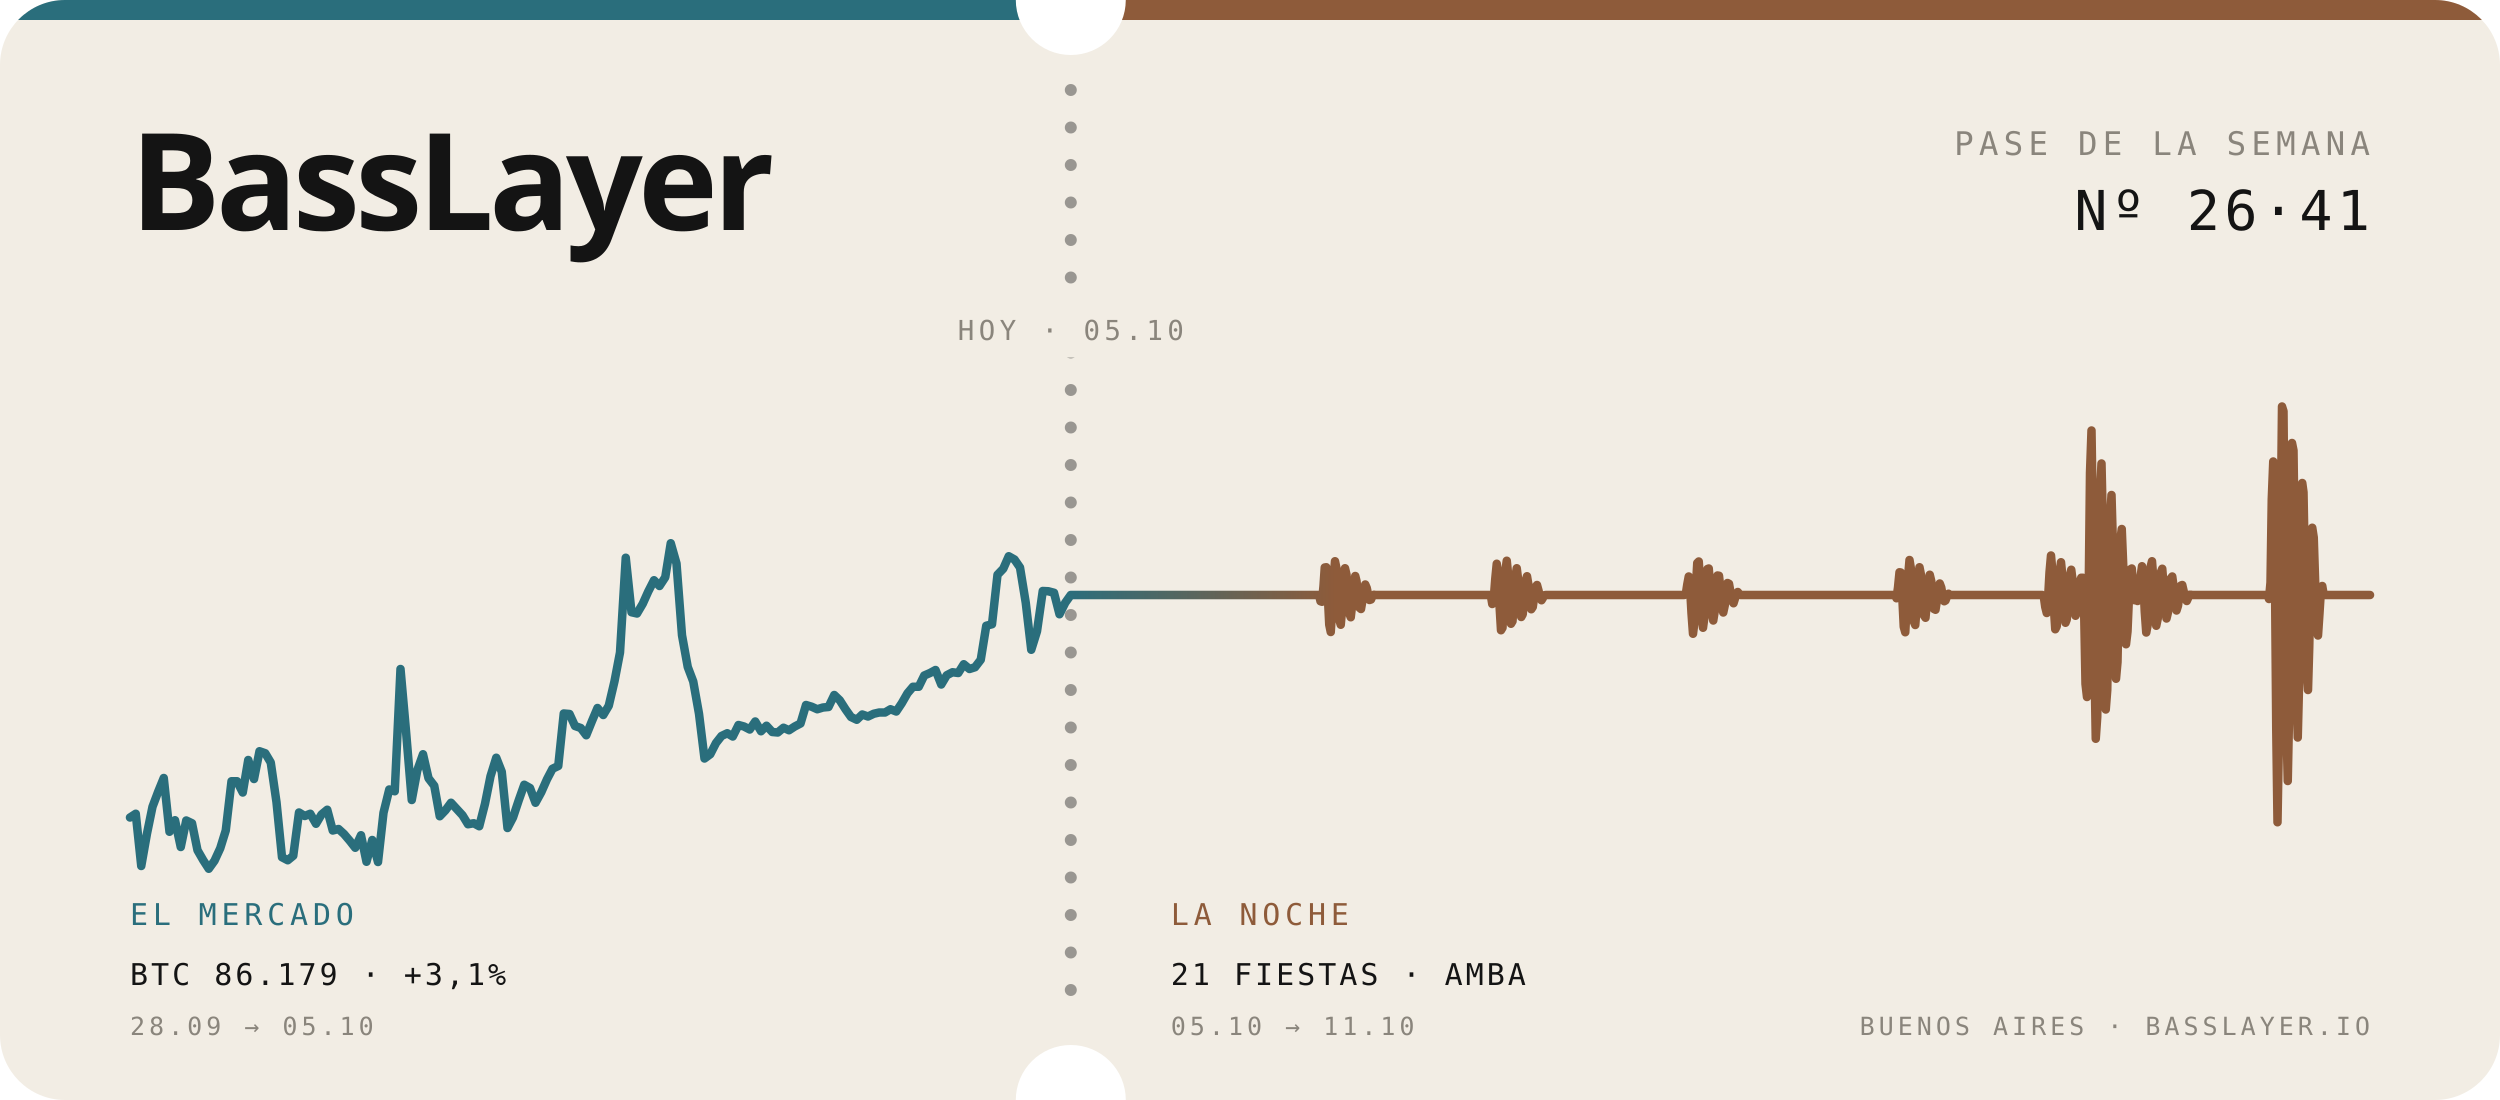
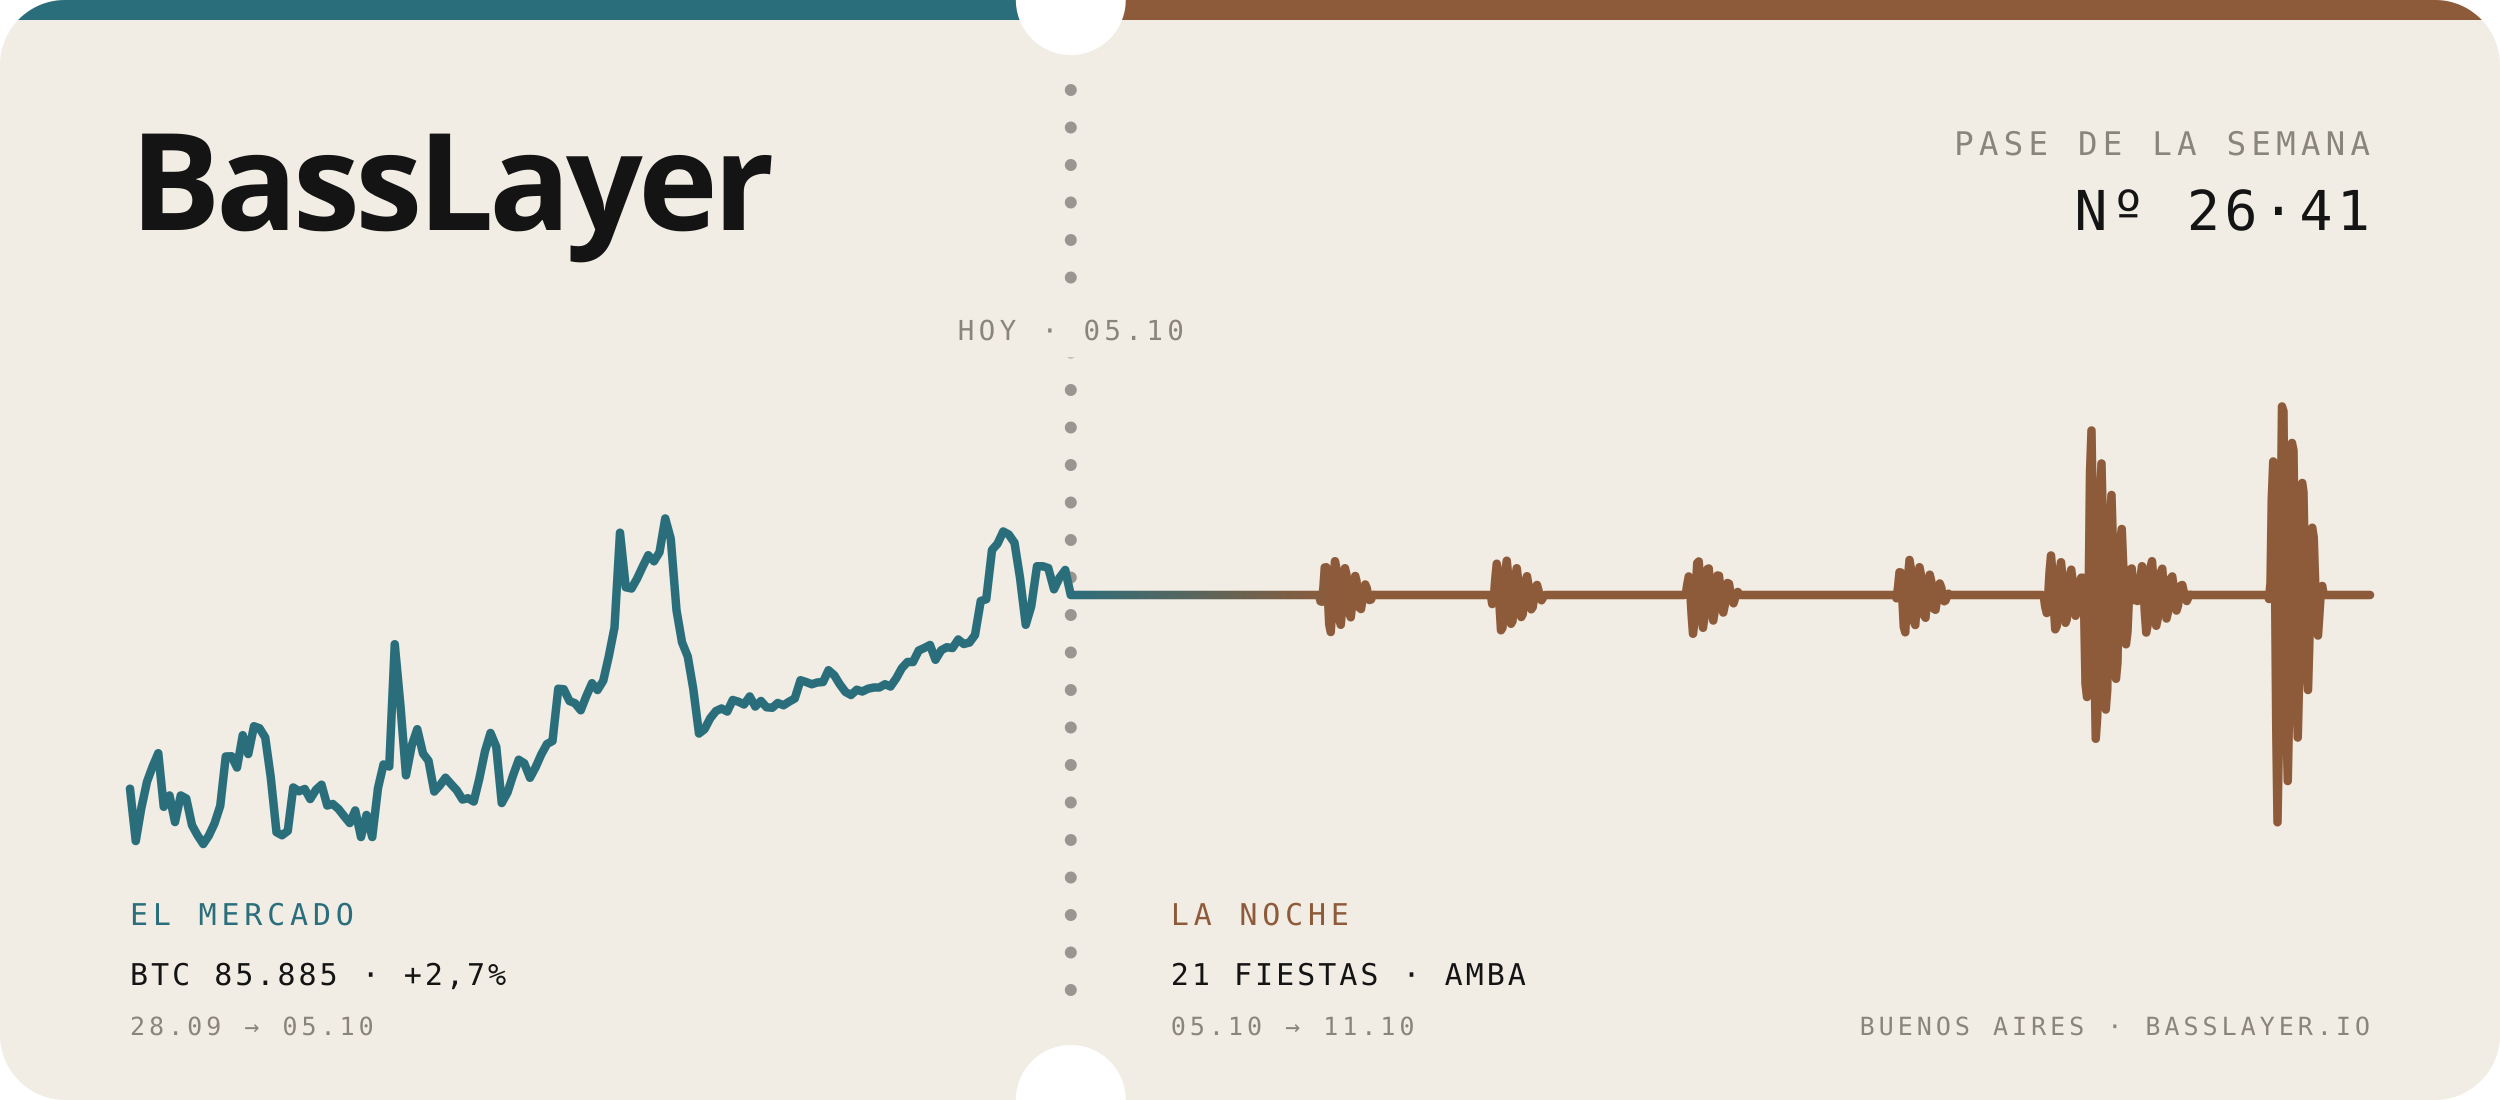
<svg xmlns="http://www.w3.org/2000/svg" viewBox="0 0 1000 440" role="img" aria-label="BassLayer · pase de la semana Nº 26·41">
  <defs>
    <linearGradient id="p2g" gradientUnits="userSpaceOnUse" x1="52" x2="948" y1="0" y2="0">
      <stop offset="0.36" stop-color="#2A6E7C" />
      <stop offset="0.48" stop-color="#8E5B3A" />
    </linearGradient>
    <clipPath id="p2c">
      <path d="M26 0H406.32a22 22 0 0 0 44 0H974a26 26 0 0 1 26 26V414a26 26 0 0 1 -26 26H450.32a22 22 0 0 0 -44 0H26a26 26 0 0 1 -26 -26V26a26 26 0 0 1 26 -26Z" />
    </clipPath>
  </defs>
  <path d="M26 0H406.32a22 22 0 0 0 44 0H974a26 26 0 0 1 26 26V414a26 26 0 0 1 -26 26H450.32a22 22 0 0 0 -44 0H26a26 26 0 0 1 -26 -26V26a26 26 0 0 1 26 -26Z" fill="#F2EDE4" />
  <g clip-path="url(#p2c)">
    <rect x="0" y="0" width="428.32" height="8" fill="#2A6E7C" />
    <rect x="428.32" y="0" width="571.68" height="8" fill="#8E5B3A" />
  </g>
  <circle cx="428.32" cy="36" r="2.4" fill="#141414" opacity="0.4" />
  <circle cx="428.32" cy="51" r="2.4" fill="#141414" opacity="0.4" />
  <circle cx="428.32" cy="66" r="2.4" fill="#141414" opacity="0.4" />
  <circle cx="428.32" cy="81" r="2.4" fill="#141414" opacity="0.4" />
  <circle cx="428.32" cy="96" r="2.4" fill="#141414" opacity="0.4" />
  <circle cx="428.32" cy="111" r="2.4" fill="#141414" opacity="0.4" />
  <circle cx="428.32" cy="126" r="2.4" fill="#141414" opacity="0.4" />
  <circle cx="428.32" cy="141" r="2.4" fill="#141414" opacity="0.4" />
  <circle cx="428.32" cy="156" r="2.4" fill="#141414" opacity="0.4" />
  <circle cx="428.32" cy="171" r="2.4" fill="#141414" opacity="0.4" />
  <circle cx="428.32" cy="186" r="2.4" fill="#141414" opacity="0.4" />
  <circle cx="428.32" cy="201" r="2.4" fill="#141414" opacity="0.4" />
  <circle cx="428.32" cy="216" r="2.4" fill="#141414" opacity="0.4" />
  <circle cx="428.32" cy="231" r="2.4" fill="#141414" opacity="0.4" />
  <circle cx="428.32" cy="246" r="2.4" fill="#141414" opacity="0.4" />
  <circle cx="428.32" cy="261" r="2.4" fill="#141414" opacity="0.4" />
  <circle cx="428.32" cy="276" r="2.4" fill="#141414" opacity="0.4" />
  <circle cx="428.32" cy="291" r="2.4" fill="#141414" opacity="0.4" />
  <circle cx="428.32" cy="306" r="2.4" fill="#141414" opacity="0.4" />
  <circle cx="428.32" cy="321" r="2.4" fill="#141414" opacity="0.4" />
  <circle cx="428.32" cy="336" r="2.4" fill="#141414" opacity="0.4" />
  <circle cx="428.32" cy="351" r="2.4" fill="#141414" opacity="0.4" />
  <circle cx="428.32" cy="366" r="2.4" fill="#141414" opacity="0.4" />
  <circle cx="428.32" cy="381" r="2.4" fill="#141414" opacity="0.4" />
  <circle cx="428.32" cy="396" r="2.4" fill="#141414" opacity="0.4" />
  <text x="52" y="92" font-family="Geist, system-ui, sans-serif" font-weight="750" font-size="54" letter-spacing="-1.89" fill="#141414">BassLayer</text>
  <text x="948" y="62" text-anchor="end" font-family="Geist Mono, GeistMono, ui-monospace, monospace" font-size="13" letter-spacing="2.08" fill="#8A857C">PASE DE LA SEMANA</text>
  <text x="948" y="92" text-anchor="end" font-family="Geist Mono, GeistMono, ui-monospace, monospace" font-size="22" letter-spacing="1.76" fill="#141414">Nº 26·41</text>
  <g transform="translate(52 133)">
-     <path d="M0.0 194.0L2.3 192.5L4.5 213.4L6.8 200.4L9.0 189.7L11.3 183.6L13.5 178.2L15.8 199.7L18.0 195.1L20.3 205.8L22.5 195.2L24.8 196.3L27.0 207.1L29.3 211.1L31.5 214.5L33.8 211.3L36.1 206.3L38.3 199.2L40.6 179.5L42.8 179.5L45.1 184.0L47.3 171.0L49.6 178.6L51.8 167.5L54.1 168.3L56.3 172.0L58.6 187.9L60.8 209.9L63.1 211.1L65.3 209.3L67.6 192.0L69.9 193.4L72.1 192.5L74.4 196.5L76.6 192.8L78.9 190.9L81.1 199.2L83.4 198.6L85.6 200.6L87.9 203.3L90.1 206.1L92.4 201.1L94.6 211.7L96.9 203.0L99.2 211.8L101.4 192.1L103.7 182.8L105.9 183.5L108.2 134.6L110.4 159.4L112.7 187.0L114.9 175.2L117.2 168.7L119.4 178.3L121.7 181.3L123.9 193.5L126.2 191.1L128.4 188.1L130.7 190.6L133.0 193.1L135.2 196.7L137.5 196.3L139.7 197.5L142.0 188.5L144.2 177.5L146.5 170.1L148.7 175.7L151.0 198.2L153.2 194.0L155.5 187.1L157.7 180.9L160.0 182.2L162.2 188.1L164.5 183.9L166.8 178.7L169.0 174.5L171.3 173.4L173.5 152.4L175.8 152.6L178.0 157.4L180.3 158.2L182.5 161.1L184.8 155.4L187.0 150.2L189.3 153.0L191.5 149.3L193.8 139.5L196.0 128.0L198.3 90.1L200.6 111.9L202.8 112.4L205.1 108.5L207.3 103.6L209.6 99.1L211.8 101.4L214.1 97.9L216.3 84.3L218.6 92.4L220.8 121.1L223.1 133.8L225.3 139.6L227.6 152.5L229.8 170.4L232.1 168.7L234.4 164.2L236.6 161.4L238.9 160.3L241.1 161.6L243.4 157.0L245.6 157.6L247.9 158.8L250.1 155.6L252.4 159.5L254.6 157.3L256.9 159.8L259.1 160.0L261.4 158.1L263.6 159.1L265.9 157.6L268.2 156.4L270.4 149.0L272.7 149.7L274.9 150.7L277.2 150.0L279.4 149.8L281.7 145.0L283.9 147.1L286.2 150.7L288.4 153.8L290.7 154.9L292.9 152.8L295.2 153.6L297.5 152.5L299.7 152.0L302.0 152.0L304.2 150.7L306.5 151.6L308.7 148.3L311.0 144.3L313.2 141.7L315.5 141.7L317.7 137.2L320.0 136.2L322.2 135.0L324.5 140.8L326.7 137.1L329.0 135.9L331.3 136.2L333.5 132.7L335.8 134.6L338.0 133.9L340.3 130.9L342.5 117.3L344.8 116.7L347.0 96.9L349.3 94.5L351.5 89.5L353.8 90.8L356.0 94.0L358.3 108.1L360.5 126.9L362.8 119.5L365.1 103.4L367.3 103.5L369.6 104.1L371.8 112.7L374.1 108.1L376.3 105.0L376.3 105L376.9 105.0L377.5 105.0L378.1 105.0L378.6 105.0L379.2 105.0L379.8 105.0L380.4 105.0L380.9 105.0L381.5 105.0L382.1 105.0L382.7 105.0L383.2 105.0L383.8 105.0L384.4 105.0L385.0 105.0L385.6 105.0L386.1 105.0L386.7 105.0L387.3 105.0L387.9 105.0L388.4 105.0L389.0 105.0L389.6 105.0L390.2 105.0L390.8 105.0L391.3 105.0L391.9 105.0L392.5 105.0L393.1 105.0L393.6 105.0L394.2 105.0L394.8 105.0L395.4 105.0L396.0 105.0L396.5 105.0L397.1 105.0L397.7 105.0L398.3 105.0L398.8 105.0L399.4 105.0L400.0 105.0L400.6 105.0L401.1 105.0L401.7 105.0L402.3 105.0L402.9 105.0L403.5 105.0L404.0 105.0L404.6 105.0L405.2 105.0L405.8 105.0L406.3 105.0L406.9 105.0L407.5 105.0L408.1 105.0L408.7 105.0L409.2 105.0L409.8 105.0L410.4 105.0L411.0 105.0L411.5 105.0L412.1 105.0L412.7 105.0L413.3 105.0L413.9 105.0L414.4 105.0L415.0 105.0L415.6 105.0L416.2 105.0L416.7 105.0L417.3 105.0L417.9 105.0L418.5 105.0L419.0 105.0L419.6 105.0L420.2 105.0L420.8 105.0L421.4 105.0L421.9 105.0L422.5 105.0L423.1 105.0L423.7 105.0L424.2 105.0L424.8 105.0L425.4 105.0L426.0 105.0L426.6 105.0L427.1 105.0L427.7 105.0L428.3 105.0L428.9 105.0L429.4 105.0L430.0 105.0L430.6 105.0L431.2 105.0L431.8 105.0L432.3 105.0L432.9 105.0L433.5 105.0L434.1 105.0L434.6 105.0L435.2 105.0L435.8 105.0L436.4 105.0L436.9 105.0L437.5 105.0L438.1 105.0L438.7 105.0L439.3 105.0L439.8 105.0L440.4 105.0L441.0 105.0L441.6 105.0L442.1 105.0L442.7 105.0L443.3 105.0L443.9 105.0L444.5 105.0L445.0 105.0L445.6 105.0L446.2 105.0L446.8 105.0L447.3 105.0L447.9 105.0L448.5 105.0L449.1 105.0L449.7 105.0L450.2 105.0L450.8 105.0L451.4 105.0L452.0 105.0L452.5 105.0L453.1 105.0L453.7 105.0L454.3 105.0L454.8 105.0L455.4 105.0L456.0 105.0L456.6 105.0L457.2 105.0L457.7 105.0L458.3 105.0L458.9 105.0L459.5 105.0L460.0 105.0L460.6 105.0L461.2 105.0L461.8 105.0L462.4 105.0L462.9 105.0L463.5 105.0L464.1 105.0L464.7 105.0L465.2 105.0L465.8 105.0L466.4 105.0L467.0 105.0L467.6 105.0L468.1 105.0L468.7 105.0L469.3 105.0L469.9 105.0L470.4 105.0L471.0 105.0L471.6 105.0L472.2 105.0L472.7 105.0L473.3 105.0L473.9 105.0L474.5 105.0L475.1 105.0L475.6 105.0L476.2 107.5L476.8 107.7L477.4 101.4L477.9 94.0L478.5 93.9L479.1 104.7L479.7 116.9L480.3 119.8L480.8 111.6L481.4 99.0L482.0 91.5L482.6 94.4L483.1 104.9L483.7 114.9L484.3 116.9L484.9 110.1L485.5 100.0L486.0 94.3L486.6 96.9L487.2 105.1L487.8 112.6L488.3 113.9L488.9 108.6L489.5 101.3L490.1 97.4L490.6 99.4L491.2 105.2L491.8 110.1L492.4 110.6L493.0 107.1L493.5 102.8L494.1 100.8L494.7 102.2L495.3 105.1L495.8 107.0L496.4 106.8L497.0 105.4L497.6 104.9L498.2 105.0L498.7 105.0L499.3 105.0L499.9 105.0L500.5 105.0L501.0 105.0L501.6 105.0L502.2 105.0L502.8 105.0L503.4 105.0L503.9 105.0L504.5 105.0L505.1 105.0L505.7 105.0L506.2 105.0L506.8 105.0L507.4 105.0L508.0 105.0L508.5 105.0L509.1 105.0L509.7 105.0L510.3 105.0L510.9 105.0L511.4 105.0L512.0 105.0L512.6 105.0L513.2 105.0L513.7 105.0L514.3 105.0L514.9 105.0L515.5 105.0L516.1 105.0L516.6 105.0L517.2 105.0L517.8 105.0L518.4 105.0L518.9 105.0L519.5 105.0L520.1 105.0L520.7 105.0L521.3 105.0L521.8 105.0L522.4 105.0L523.0 105.0L523.6 105.0L524.1 105.0L524.7 105.0L525.3 105.0L525.9 105.0L526.4 105.0L527.0 105.0L527.6 105.0L528.2 105.0L528.8 105.0L529.3 105.0L529.9 105.0L530.5 105.0L531.1 105.0L531.6 105.0L532.2 105.0L532.8 105.0L533.4 105.0L534.0 105.0L534.5 105.0L535.1 105.0L535.7 105.0L536.3 105.0L536.8 105.0L537.4 105.0L538.0 105.0L538.6 105.0L539.2 105.0L539.7 105.0L540.3 105.0L540.9 105.0L541.5 105.0L542.0 105.0L542.6 105.0L543.2 105.0L543.8 105.0L544.3 105.0L544.9 108.6L545.5 106.4L546.1 98.6L546.7 92.5L547.2 96.1L547.8 109.1L548.4 119.1L549.0 118.1L549.5 107.6L550.1 95.7L550.7 91.3L551.3 97.3L551.9 108.6L552.4 116.5L553.0 115.5L553.6 106.8L554.2 97.5L554.7 94.3L555.3 99.2L555.9 107.9L556.5 113.8L557.1 112.7L557.6 106.2L558.2 99.5L558.8 97.5L559.4 101.1L559.9 107.0L560.5 110.7L561.1 109.8L561.7 105.6L562.2 101.8L562.8 101.0L563.4 103.2L564.0 105.9L564.6 107.1L565.1 106.3L565.7 105.1L566.3 105.0L566.9 105.0L567.4 105.0L568.0 105.0L568.6 105.0L569.2 105.0L569.8 105.0L570.3 105.0L570.9 105.0L571.5 105.0L572.1 105.0L572.6 105.0L573.2 105.0L573.8 105.0L574.4 105.0L575.0 105.0L575.5 105.0L576.1 105.0L576.7 105.0L577.3 105.0L577.8 105.0L578.4 105.0L579.0 105.0L579.6 105.0L580.2 105.0L580.7 105.0L581.3 105.0L581.9 105.0L582.5 105.0L583.0 105.0L583.6 105.0L584.2 105.0L584.8 105.0L585.3 105.0L585.9 105.0L586.5 105.0L587.1 105.0L587.7 105.0L588.2 105.0L588.8 105.0L589.4 105.0L590.0 105.0L590.5 105.0L591.1 105.0L591.7 105.0L592.3 105.0L592.9 105.0L593.4 105.0L594.0 105.0L594.6 105.0L595.2 105.0L595.7 105.0L596.3 105.0L596.9 105.0L597.5 105.0L598.1 105.0L598.6 105.0L599.2 105.0L599.8 105.0L600.4 105.0L600.9 105.0L601.5 105.0L602.1 105.0L602.7 105.0L603.2 105.0L603.8 105.0L604.4 105.0L605.0 105.0L605.6 105.0L606.1 105.0L606.7 105.0L607.3 105.0L607.9 105.0L608.4 105.0L609.0 105.0L609.6 105.0L610.2 105.0L610.8 105.0L611.3 105.0L611.9 105.0L612.5 105.0L613.1 105.0L613.6 105.0L614.2 105.0L614.8 105.0L615.4 105.0L616.0 105.0L616.5 105.0L617.1 105.0L617.7 105.0L618.3 105.0L618.8 105.0L619.4 105.0L620.0 105.0L620.6 105.0L621.1 105.0L621.7 105.0L622.3 104.8L622.9 100.8L623.5 97.6L624.0 101.7L624.6 112.3L625.2 120.5L625.8 115.7L626.3 102.8L626.9 92.2L627.5 91.6L628.1 100.9L628.7 112.7L629.2 118.1L629.8 113.6L630.4 103.0L631.0 94.6L631.5 94.4L632.1 101.9L632.7 111.2L633.3 115.2L633.9 111.4L634.4 103.4L635.0 97.2L635.6 97.3L636.2 102.9L636.7 109.4L637.3 112.0L637.9 109.2L638.5 103.9L639.0 100.2L639.6 100.5L640.2 103.9L640.8 107.3L641.4 108.3L641.9 106.7L642.5 104.6L643.1 103.8L643.7 104.5L644.2 105.0L644.8 105.0L645.4 105.0L646.0 105.0L646.6 105.0L647.1 105.0L647.7 105.0L648.3 105.0L648.9 105.0L649.4 105.0L650.0 105.0L650.6 105.0L651.2 105.0L651.8 105.0L652.3 105.0L652.9 105.0L653.5 105.0L654.1 105.0L654.6 105.0L655.2 105.0L655.8 105.0L656.4 105.0L656.9 105.0L657.5 105.0L658.1 105.0L658.7 105.0L659.3 105.0L659.8 105.0L660.4 105.0L661.0 105.0L661.6 105.0L662.1 105.0L662.7 105.0L663.3 105.0L663.9 105.0L664.5 105.0L665.0 105.0L665.6 105.0L666.2 105.0L666.8 105.0L667.3 105.0L667.9 105.0L668.5 105.0L669.1 105.0L669.7 105.0L670.2 105.0L670.8 105.0L671.4 105.0L672.0 105.0L672.5 105.0L673.1 105.0L673.7 105.0L674.3 105.0L674.8 105.0L675.4 105.0L676.0 105.0L676.6 105.0L677.2 105.0L677.7 105.0L678.3 105.0L678.9 105.0L679.5 105.0L680.0 105.0L680.6 105.0L681.2 105.0L681.8 105.0L682.4 105.0L682.9 105.0L683.5 105.0L684.1 105.0L684.7 105.0L685.2 105.0L685.8 105.0L686.4 105.0L687.0 105.0L687.6 105.0L688.1 105.0L688.7 105.0L689.3 105.0L689.9 105.0L690.4 105.0L691.0 105.0L691.6 105.0L692.2 105.0L692.7 105.0L693.3 105.0L693.9 105.0L694.5 105.0L695.1 105.0L695.6 105.0L696.2 105.0L696.8 105.0L697.4 105.0L697.9 105.0L698.5 105.0L699.1 105.0L699.7 105.0L700.3 105.0L700.8 105.0L701.4 105.0L702.0 105.0L702.6 105.0L703.1 105.0L703.7 105.0L704.3 105.0L704.9 105.0L705.5 105.0L706.0 105.0L706.6 106.3L707.2 102.0L707.8 95.9L708.3 96.0L708.9 105.5L709.5 117.7L710.1 119.9L710.6 110.9L711.2 98.1L711.8 91.0L712.4 94.7L713.0 105.7L713.5 115.6L714.1 117.0L714.7 109.6L715.3 99.3L715.8 93.9L716.4 97.0L717.0 105.7L717.6 113.2L718.2 114.1L718.7 108.3L719.3 100.7L719.9 96.9L720.5 99.4L721.0 105.6L721.6 110.6L722.2 110.9L722.8 107.0L723.4 102.3L723.9 100.4L724.5 102.0L725.1 105.4L725.7 107.5L726.2 107.2L726.8 105.6L727.4 104.5L728.0 105.0L728.5 105.0L729.1 105.0L729.7 105.0L730.3 105.0L730.9 105.0L731.4 105.0L732.0 105.0L732.6 105.0L733.2 105.0L733.7 105.0L734.3 105.0L734.9 105.0L735.5 105.0L736.1 105.0L736.6 105.0L737.2 105.0L737.8 105.0L738.4 105.0L738.9 105.0L739.5 105.0L740.1 105.0L740.7 105.0L741.3 105.0L741.8 105.0L742.4 105.0L743.0 105.0L743.6 105.0L744.1 105.0L744.7 105.0L745.3 105.0L745.9 105.0L746.4 105.0L747.0 105.0L747.6 105.0L748.2 105.0L748.8 105.0L749.3 105.0L749.9 105.0L750.5 105.0L751.1 105.0L751.6 105.0L752.2 105.0L752.8 105.0L753.4 105.0L754.0 105.0L754.5 105.0L755.1 105.0L755.7 105.0L756.3 105.0L756.8 105.0L757.4 105.0L758.0 105.0L758.6 105.0L759.2 105.0L759.7 105.0L760.3 105.0L760.9 105.0L761.5 105.0L762.0 105.0L762.6 105.0L763.2 105.0L763.8 105.0L764.3 105.0L764.9 105.0L765.5 105.5L766.1 109.8L766.7 112.2L767.2 106.8L767.8 96.0L768.4 89.2L769.0 96.1L769.5 109.3L770.1 118.7L770.7 117.5L771.3 107.1L771.9 95.8L772.4 91.9L773.0 97.9L773.6 108.7L774.2 116.1L774.7 114.8L775.3 106.5L775.9 97.7L776.5 94.9L777.1 99.7L777.6 107.9L778.2 113.3L778.8 112.1L779.4 105.9L779.9 99.8L780.5 98.1L781.1 98.1L781.7 113.7L782.2 140.6L782.8 145.8L783.4 111.0L784.0 56.1L784.6 39.2L785.1 71.7L785.7 126.8L786.3 162.5L786.9 153.7L787.4 109.8L788.0 65.0L788.6 52.4L789.2 79.2L789.8 123.1L790.3 150.8L790.9 143.0L791.5 108.0L792.1 73.7L792.6 65.0L793.2 86.1L793.8 119.0L794.4 138.5L795.0 131.8L795.5 106.6L796.1 83.3L796.7 78.6L797.3 93.3L797.8 113.9L798.4 124.7L799.0 119.6L799.6 105.5L800.1 94.8L800.7 94.4L801.3 101.3L801.9 107.1L802.5 106.6L803.0 107.4L803.6 105.1L804.2 98.0L804.8 93.5L805.3 98.7L805.9 111.7L806.5 120.0L807.1 116.8L807.7 105.0L808.2 93.9L808.8 91.5L809.4 99.3L810.0 110.7L810.5 117.3L811.1 114.4L811.7 104.8L812.3 96.0L812.9 94.5L813.4 100.7L814.0 109.6L814.6 114.4L815.2 111.9L815.7 104.7L816.3 98.4L816.9 97.6L817.5 102.1L818.0 108.2L818.6 111.2L819.2 109.3L819.8 104.7L820.4 101.2L820.9 101.0L821.5 103.6L822.1 106.5L822.7 107.4L823.2 106.3L823.8 104.9L824.4 104.9L825.0 105.0L825.6 105.0L826.1 105.0L826.7 105.0L827.3 105.0L827.9 105.0L828.4 105.0L829.0 105.0L829.6 105.0L830.2 105.0L830.8 105.0L831.3 105.0L831.9 105.0L832.5 105.0L833.1 105.0L833.6 105.0L834.2 105.0L834.8 105.0L835.4 105.0L835.9 105.0L836.5 105.0L837.1 105.0L837.7 105.0L838.3 105.0L838.8 105.0L839.4 105.0L840.0 105.0L840.6 105.0L841.1 105.0L841.7 105.0L842.3 105.0L842.9 105.0L843.5 105.0L844.0 105.0L844.6 105.0L845.2 105.0L845.8 105.0L846.3 105.0L846.9 105.0L847.5 105.0L848.1 105.0L848.7 105.0L849.2 105.0L849.8 105.0L850.4 105.0L851.0 105.0L851.5 105.0L852.1 105.0L852.7 105.0L853.3 105.0L853.8 105.0L854.4 105.0L855.0 105.0L855.6 106.6L856.2 100.0L856.7 66.8L857.3 51.6L857.9 87.4L858.5 158.8L859.0 195.9L859.6 160.8L860.2 86.4L860.8 29.6L861.4 31.5L861.9 87.4L862.5 153.1L863.1 179.4L863.7 149.4L864.2 88.8L864.8 44.2L865.4 47.2L866.0 92.2L866.6 143.0L867.1 162.0L867.7 137.8L868.3 92.1L868.9 60.2L869.4 63.9L870.0 96.7L870.6 131.6L871.2 143.0L871.7 125.8L872.3 96.5L872.9 78.1L873.5 82.0L874.1 101.0L874.6 118.0L875.2 121.2L875.8 112.2L876.4 102.6L876.9 101.4L877.5 105.0L878.1 105.0L878.7 105.0L879.3 105.0L879.8 105.0L880.4 105.0L881.0 105.0L881.6 105.0L882.1 105.0L882.7 105.0L883.3 105.0L883.9 105.0L884.5 105.0L885.0 105.0L885.6 105.0L886.2 105.0L886.8 105.0L887.3 105.0L887.9 105.0L888.5 105.0L889.1 105.0L889.6 105.0L890.2 105.0L890.8 105.0L891.4 105.0L892.0 105.0L892.5 105.0L893.1 105.0L893.7 105.0L894.3 105.0L894.8 105.0L895.4 105.0L896.0 105.0" fill="none" stroke="url(#p2g)" stroke-width="3.4" stroke-linejoin="round" stroke-linecap="round" />
+     <path d="M0.0 182.5L2.3 203.4L4.5 190.4L6.8 179.7L9.0 173.7L11.3 168.3L13.5 189.7L15.8 185.2L18.0 195.8L20.3 185.2L22.5 186.4L24.8 197.1L27.0 201.1L29.3 204.6L31.5 201.3L33.8 196.4L36.1 189.3L38.3 169.6L40.6 169.5L42.8 174.0L45.1 161.1L47.3 168.6L49.6 157.5L51.8 158.3L54.1 162.0L56.3 177.9L58.6 199.9L60.8 201.1L63.1 199.4L65.3 182.0L67.6 183.5L69.9 182.6L72.1 186.6L74.4 182.9L76.6 180.9L78.9 189.2L81.1 188.6L83.4 190.6L85.6 193.4L87.9 196.2L90.1 191.2L92.4 201.8L94.6 193.0L96.9 201.8L99.2 182.2L101.4 172.8L103.7 173.6L105.9 124.7L108.2 149.5L110.4 177.1L112.7 165.2L114.9 158.7L117.2 168.4L119.4 171.3L121.7 183.6L123.9 181.2L126.2 178.1L128.4 180.6L130.7 183.1L133.0 186.8L135.2 186.3L137.5 187.6L139.7 178.6L142.0 167.5L144.2 160.2L146.5 165.7L148.7 188.2L151.0 184.0L153.2 177.2L155.5 170.9L157.7 172.3L160.0 178.1L162.2 174.0L164.5 168.8L166.8 164.6L169.0 163.4L171.3 142.5L173.5 142.7L175.8 147.4L178.0 148.3L180.3 151.1L182.5 145.5L184.8 140.3L187.0 143.0L189.3 139.3L191.5 129.6L193.8 118.0L196.0 80.1L198.3 101.9L200.6 102.4L202.8 98.5L205.1 93.6L207.3 89.1L209.6 91.5L211.8 87.9L214.1 74.4L216.3 82.5L218.6 111.1L220.8 123.9L223.1 129.6L225.3 142.5L227.6 160.4L229.8 158.7L232.1 154.3L234.4 151.4L236.6 150.4L238.9 151.6L241.1 147.0L243.4 147.7L245.6 148.8L247.9 145.6L250.1 149.6L252.4 147.4L254.6 149.9L256.9 150.1L259.1 148.2L261.4 149.1L263.6 147.7L265.9 146.4L268.2 139.1L270.4 139.8L272.7 140.7L274.9 140.0L277.2 139.8L279.4 135.1L281.7 137.1L283.9 140.7L286.2 143.8L288.4 145.0L290.7 142.9L292.9 143.6L295.2 142.5L297.5 142.0L299.7 142.0L302.0 140.7L304.2 141.6L306.5 138.3L308.7 134.3L311.0 131.8L313.2 131.8L315.5 127.2L317.7 126.2L320.0 125.0L322.2 130.9L324.5 127.1L326.7 125.9L329.0 126.2L331.3 122.8L333.5 124.6L335.8 124.0L338.0 121.0L340.3 107.4L342.5 106.7L344.8 87.0L347.0 84.5L349.3 79.6L351.5 80.8L353.8 84.1L356.0 98.1L358.3 116.9L360.5 109.5L362.8 93.5L365.1 93.5L367.3 94.2L369.6 102.7L371.8 98.1L374.1 95.0L376.3 105.0L376.3 105L376.9 105.0L377.5 105.0L378.1 105.0L378.6 105.0L379.2 105.0L379.8 105.0L380.4 105.0L380.9 105.0L381.5 105.0L382.1 105.0L382.7 105.0L383.2 105.0L383.8 105.0L384.4 105.0L385.0 105.0L385.6 105.0L386.1 105.0L386.7 105.0L387.3 105.0L387.9 105.0L388.4 105.0L389.0 105.0L389.6 105.0L390.2 105.0L390.8 105.0L391.3 105.0L391.9 105.0L392.5 105.0L393.1 105.0L393.6 105.0L394.2 105.0L394.8 105.0L395.4 105.0L396.0 105.0L396.5 105.0L397.1 105.0L397.7 105.0L398.3 105.0L398.8 105.0L399.4 105.0L400.0 105.0L400.6 105.0L401.1 105.0L401.7 105.0L402.3 105.0L402.9 105.0L403.5 105.0L404.0 105.0L404.6 105.0L405.2 105.0L405.8 105.0L406.3 105.0L406.9 105.0L407.5 105.0L408.1 105.0L408.7 105.0L409.2 105.0L409.8 105.0L410.4 105.0L411.0 105.0L411.5 105.0L412.1 105.0L412.7 105.0L413.3 105.0L413.9 105.0L414.4 105.0L415.0 105.0L415.6 105.0L416.2 105.0L416.7 105.0L417.3 105.0L417.9 105.0L418.5 105.0L419.0 105.0L419.6 105.0L420.2 105.0L420.8 105.0L421.4 105.0L421.9 105.0L422.5 105.0L423.1 105.0L423.7 105.0L424.2 105.0L424.8 105.0L425.4 105.0L426.0 105.0L426.6 105.0L427.1 105.0L427.7 105.0L428.3 105.0L428.9 105.0L429.4 105.0L430.0 105.0L430.6 105.0L431.2 105.0L431.8 105.0L432.3 105.0L432.9 105.0L433.5 105.0L434.1 105.0L434.6 105.0L435.2 105.0L435.8 105.0L436.4 105.0L436.9 105.0L437.5 105.0L438.1 105.0L438.7 105.0L439.3 105.0L439.8 105.0L440.4 105.0L441.0 105.0L441.6 105.0L442.1 105.0L442.7 105.0L443.3 105.0L443.9 105.0L444.5 105.0L445.0 105.0L445.6 105.0L446.2 105.0L446.8 105.0L447.3 105.0L447.9 105.0L448.5 105.0L449.1 105.0L449.7 105.0L450.2 105.0L450.8 105.0L451.4 105.0L452.0 105.0L452.5 105.0L453.1 105.0L453.7 105.0L454.3 105.0L454.8 105.0L455.4 105.0L456.0 105.0L456.6 105.0L457.2 105.0L457.7 105.0L458.3 105.0L458.9 105.0L459.5 105.0L460.0 105.0L460.6 105.0L461.2 105.0L461.8 105.0L462.4 105.0L462.9 105.0L463.5 105.0L464.1 105.0L464.7 105.0L465.2 105.0L465.8 105.0L466.4 105.0L467.0 105.0L467.6 105.0L468.1 105.0L468.7 105.0L469.3 105.0L469.9 105.0L470.4 105.0L471.0 105.0L471.6 105.0L472.2 105.0L472.7 105.0L473.3 105.0L473.9 105.0L474.5 105.0L475.1 105.0L475.6 105.0L476.2 107.5L476.8 107.7L477.4 101.4L477.9 94.0L478.5 93.9L479.1 104.7L479.7 116.9L480.3 119.8L480.8 111.6L481.4 99.0L482.0 91.5L482.6 94.4L483.1 104.9L483.7 114.9L484.3 116.9L484.9 110.1L485.5 100.0L486.0 94.3L486.6 96.9L487.2 105.1L487.8 112.6L488.3 113.9L488.9 108.6L489.5 101.3L490.1 97.4L490.6 99.4L491.2 105.2L491.8 110.1L492.4 110.6L493.0 107.1L493.5 102.8L494.1 100.8L494.7 102.2L495.3 105.1L495.8 107.0L496.4 106.8L497.0 105.4L497.6 104.9L498.2 105.0L498.7 105.0L499.3 105.0L499.9 105.0L500.5 105.0L501.0 105.0L501.6 105.0L502.2 105.0L502.8 105.0L503.4 105.0L503.9 105.0L504.5 105.0L505.1 105.0L505.7 105.0L506.2 105.0L506.8 105.0L507.4 105.0L508.0 105.0L508.5 105.0L509.1 105.0L509.7 105.0L510.3 105.0L510.9 105.0L511.4 105.0L512.0 105.0L512.6 105.0L513.2 105.0L513.7 105.0L514.3 105.0L514.9 105.0L515.5 105.0L516.1 105.0L516.6 105.0L517.2 105.0L517.8 105.0L518.4 105.0L518.9 105.0L519.5 105.0L520.1 105.0L520.7 105.0L521.3 105.0L521.8 105.0L522.4 105.0L523.0 105.0L523.6 105.0L524.1 105.0L524.7 105.0L525.3 105.0L525.9 105.0L526.4 105.0L527.0 105.0L527.6 105.0L528.2 105.0L528.8 105.0L529.3 105.0L529.9 105.0L530.5 105.0L531.1 105.0L531.6 105.0L532.2 105.0L532.8 105.0L533.4 105.0L534.0 105.0L534.5 105.0L535.1 105.0L535.7 105.0L536.3 105.0L536.8 105.0L537.4 105.0L538.0 105.0L538.6 105.0L539.2 105.0L539.7 105.0L540.3 105.0L540.9 105.0L541.5 105.0L542.0 105.0L542.6 105.0L543.2 105.0L543.8 105.0L544.3 105.0L544.9 108.6L545.5 106.4L546.1 98.6L546.7 92.5L547.2 96.1L547.8 109.1L548.4 119.1L549.0 118.1L549.5 107.6L550.1 95.7L550.7 91.3L551.3 97.3L551.9 108.6L552.4 116.5L553.0 115.5L553.6 106.8L554.2 97.5L554.7 94.3L555.3 99.2L555.9 107.9L556.5 113.8L557.1 112.7L557.6 106.2L558.2 99.5L558.8 97.5L559.4 101.1L559.9 107.0L560.5 110.7L561.1 109.8L561.7 105.6L562.2 101.8L562.8 101.0L563.4 103.2L564.0 105.9L564.6 107.1L565.1 106.3L565.7 105.1L566.3 105.0L566.9 105.0L567.4 105.0L568.0 105.0L568.6 105.0L569.2 105.0L569.8 105.0L570.3 105.0L570.9 105.0L571.5 105.0L572.1 105.0L572.6 105.0L573.2 105.0L573.8 105.0L574.4 105.0L575.0 105.0L575.5 105.0L576.1 105.0L576.7 105.0L577.3 105.0L577.8 105.0L578.4 105.0L579.0 105.0L579.6 105.0L580.2 105.0L580.7 105.0L581.3 105.0L581.9 105.0L582.5 105.0L583.0 105.0L583.6 105.0L584.2 105.0L584.8 105.0L585.3 105.0L585.9 105.0L586.5 105.0L587.1 105.0L587.7 105.0L588.2 105.0L588.8 105.0L589.4 105.0L590.0 105.0L590.5 105.0L591.1 105.0L591.7 105.0L592.3 105.0L592.9 105.0L593.4 105.0L594.0 105.0L594.6 105.0L595.2 105.0L595.7 105.0L596.3 105.0L596.9 105.0L597.5 105.0L598.1 105.0L598.6 105.0L599.2 105.0L599.8 105.0L600.4 105.0L600.9 105.0L601.5 105.0L602.1 105.0L602.7 105.0L603.2 105.0L603.8 105.0L604.4 105.0L605.0 105.0L605.6 105.0L606.1 105.0L606.7 105.0L607.3 105.0L607.9 105.0L608.4 105.0L609.0 105.0L609.6 105.0L610.2 105.0L610.8 105.0L611.3 105.0L611.9 105.0L612.5 105.0L613.1 105.0L613.6 105.0L614.2 105.0L614.8 105.0L615.4 105.0L616.0 105.0L616.5 105.0L617.1 105.0L617.7 105.0L618.3 105.0L618.8 105.0L619.4 105.0L620.0 105.0L620.6 105.0L621.1 105.0L621.7 105.0L622.3 104.8L622.9 100.8L623.5 97.6L624.0 101.7L624.6 112.3L625.2 120.5L625.8 115.7L626.3 102.8L626.9 92.2L627.5 91.6L628.1 100.9L628.7 112.7L629.2 118.1L629.8 113.6L630.4 103.0L631.0 94.6L631.5 94.4L632.1 101.9L632.7 111.2L633.3 115.2L633.9 111.4L634.4 103.4L635.0 97.2L635.6 97.3L636.2 102.9L636.7 109.4L637.3 112.0L637.9 109.2L638.5 103.9L639.0 100.2L639.6 100.5L640.2 103.9L640.8 107.3L641.4 108.3L641.9 106.7L642.5 104.6L643.1 103.8L643.7 104.5L644.2 105.0L644.8 105.0L645.4 105.0L646.0 105.0L646.6 105.0L647.1 105.0L647.7 105.0L648.3 105.0L648.9 105.0L649.4 105.0L650.0 105.0L650.6 105.0L651.2 105.0L651.8 105.0L652.3 105.0L652.9 105.0L653.5 105.0L654.1 105.0L654.6 105.0L655.2 105.0L655.8 105.0L656.4 105.0L656.9 105.0L657.5 105.0L658.1 105.0L658.7 105.0L659.3 105.0L659.8 105.0L660.4 105.0L661.0 105.0L661.6 105.0L662.1 105.0L662.7 105.0L663.3 105.0L663.9 105.0L664.5 105.0L665.0 105.0L665.6 105.0L666.2 105.0L666.8 105.0L667.3 105.0L667.9 105.0L668.5 105.0L669.1 105.0L669.7 105.0L670.2 105.0L670.8 105.0L671.4 105.0L672.0 105.0L672.5 105.0L673.1 105.0L673.7 105.0L674.3 105.0L674.8 105.0L675.4 105.0L676.0 105.0L676.6 105.0L677.2 105.0L677.7 105.0L678.3 105.0L678.9 105.0L679.5 105.0L680.0 105.0L680.6 105.0L681.2 105.0L681.8 105.0L682.4 105.0L682.9 105.0L683.5 105.0L684.1 105.0L684.7 105.0L685.2 105.0L685.8 105.0L686.4 105.0L687.0 105.0L687.6 105.0L688.1 105.0L688.7 105.0L689.3 105.0L689.9 105.0L690.4 105.0L691.0 105.0L691.6 105.0L692.2 105.0L692.7 105.0L693.3 105.0L693.9 105.0L694.5 105.0L695.1 105.0L695.6 105.0L696.2 105.0L696.8 105.0L697.4 105.0L697.9 105.0L698.5 105.0L699.1 105.0L699.7 105.0L700.3 105.0L700.8 105.0L701.4 105.0L702.0 105.0L702.6 105.0L703.1 105.0L703.7 105.0L704.3 105.0L704.9 105.0L705.5 105.0L706.0 105.0L706.6 106.3L707.2 102.0L707.8 95.9L708.3 96.0L708.9 105.5L709.5 117.7L710.1 119.9L710.6 110.9L711.2 98.1L711.8 91.0L712.4 94.7L713.0 105.7L713.5 115.6L714.1 117.0L714.7 109.6L715.3 99.3L715.8 93.9L716.4 97.0L717.0 105.7L717.6 113.2L718.2 114.1L718.7 108.3L719.3 100.7L719.9 96.9L720.5 99.4L721.0 105.6L721.6 110.6L722.2 110.9L722.8 107.0L723.4 102.3L723.9 100.4L724.5 102.0L725.1 105.4L725.7 107.5L726.2 107.2L726.8 105.6L727.4 104.5L728.0 105.0L728.5 105.0L729.1 105.0L729.7 105.0L730.3 105.0L730.9 105.0L731.4 105.0L732.0 105.0L732.6 105.0L733.2 105.0L733.7 105.0L734.3 105.0L734.9 105.0L735.5 105.0L736.1 105.0L736.6 105.0L737.2 105.0L737.8 105.0L738.4 105.0L738.9 105.0L739.5 105.0L740.1 105.0L740.7 105.0L741.3 105.0L741.8 105.0L742.4 105.0L743.0 105.0L743.6 105.0L744.1 105.0L744.7 105.0L745.3 105.0L745.9 105.0L746.4 105.0L747.0 105.0L747.6 105.0L748.2 105.0L748.8 105.0L749.3 105.0L749.9 105.0L750.5 105.0L751.1 105.0L751.6 105.0L752.2 105.0L752.8 105.0L753.4 105.0L754.0 105.0L754.5 105.0L755.1 105.0L755.7 105.0L756.3 105.0L756.8 105.0L757.4 105.0L758.0 105.0L758.6 105.0L759.2 105.0L759.7 105.0L760.3 105.0L760.9 105.0L761.5 105.0L762.0 105.0L762.6 105.0L763.2 105.0L763.8 105.0L764.3 105.0L764.9 105.0L765.5 105.5L766.1 109.8L766.7 112.2L767.2 106.8L767.8 96.0L768.4 89.2L769.0 96.1L769.5 109.3L770.1 118.7L770.7 117.5L771.3 107.1L771.9 95.8L772.4 91.9L773.0 97.9L773.6 108.7L774.2 116.1L774.7 114.8L775.3 106.5L775.9 97.7L776.5 94.9L777.1 99.7L777.6 107.9L778.2 113.3L778.8 112.1L779.4 105.9L779.9 99.8L780.5 98.1L781.1 98.1L781.7 113.7L782.2 140.6L782.8 145.8L783.4 111.0L784.0 56.1L784.6 39.2L785.1 71.7L785.7 126.8L786.3 162.5L786.9 153.7L787.4 109.8L788.0 65.0L788.6 52.4L789.2 79.2L789.8 123.1L790.3 150.8L790.9 143.0L791.5 108.0L792.1 73.7L792.6 65.0L793.2 86.1L793.8 119.0L794.4 138.5L795.0 131.8L795.5 106.6L796.1 83.3L796.7 78.6L797.3 93.3L797.8 113.9L798.4 124.7L799.0 119.6L799.6 105.5L800.1 94.8L800.7 94.4L801.3 101.3L801.9 107.1L802.5 106.6L803.0 107.4L803.6 105.1L804.2 98.0L804.8 93.5L805.3 98.7L805.9 111.7L806.5 120.0L807.1 116.8L807.7 105.0L808.2 93.9L808.8 91.5L809.4 99.3L810.0 110.7L810.5 117.3L811.1 114.4L811.7 104.8L812.3 96.0L812.9 94.5L813.4 100.7L814.0 109.6L814.6 114.4L815.2 111.9L815.7 104.7L816.3 98.4L816.9 97.6L817.5 102.1L818.0 108.2L818.6 111.2L819.2 109.3L819.8 104.7L820.4 101.2L820.9 101.0L821.5 103.6L822.1 106.5L822.7 107.4L823.2 106.3L823.8 104.9L824.4 104.9L825.0 105.0L825.6 105.0L826.1 105.0L826.7 105.0L827.3 105.0L827.9 105.0L828.4 105.0L829.0 105.0L829.6 105.0L830.2 105.0L830.8 105.0L831.3 105.0L831.9 105.0L832.5 105.0L833.1 105.0L833.6 105.0L834.2 105.0L834.8 105.0L835.4 105.0L835.9 105.0L836.5 105.0L837.1 105.0L837.7 105.0L838.3 105.0L838.8 105.0L839.4 105.0L840.0 105.0L840.6 105.0L841.1 105.0L841.7 105.0L842.3 105.0L842.9 105.0L843.5 105.0L844.0 105.0L844.6 105.0L845.2 105.0L845.8 105.0L846.3 105.0L846.9 105.0L847.5 105.0L848.1 105.0L848.7 105.0L849.2 105.0L849.8 105.0L850.4 105.0L851.0 105.0L851.5 105.0L852.1 105.0L852.7 105.0L853.3 105.0L853.8 105.0L854.4 105.0L855.0 105.0L855.6 106.6L856.2 100.0L856.7 66.8L857.3 51.6L857.9 87.4L858.5 158.8L859.0 195.9L859.6 160.8L860.2 86.4L860.8 29.6L861.4 31.5L861.9 87.4L862.5 153.1L863.1 179.4L863.7 149.4L864.2 88.8L864.8 44.2L865.4 47.2L866.0 92.2L866.6 143.0L867.1 162.0L867.7 137.8L868.3 92.1L868.9 60.2L869.4 63.9L870.0 96.7L870.6 131.6L871.2 143.0L871.7 125.8L872.3 96.5L872.9 78.1L873.5 82.0L874.1 101.0L874.6 118.0L875.2 121.2L875.8 112.2L876.4 102.6L876.9 101.4L877.5 105.0L878.1 105.0L878.7 105.0L879.3 105.0L879.8 105.0L880.4 105.0L881.0 105.0L881.6 105.0L882.1 105.0L882.7 105.0L883.3 105.0L883.9 105.0L884.5 105.0L885.0 105.0L885.6 105.0L886.2 105.0L886.8 105.0L887.3 105.0L887.9 105.0L888.5 105.0L889.1 105.0L889.6 105.0L890.2 105.0L890.8 105.0L891.4 105.0L892.0 105.0L892.5 105.0L893.1 105.0L893.7 105.0L894.3 105.0L894.8 105.0L895.4 105.0L896.0 105.0" fill="none" stroke="url(#p2g)" stroke-width="3.4" stroke-linejoin="round" stroke-linecap="round" />
  </g>
  <rect x="366.32" y="121" width="124" height="22" fill="#F2EDE4" />
  <text x="428.32" y="136" text-anchor="middle" font-family="Geist Mono, GeistMono, ui-monospace, monospace" font-size="11" letter-spacing="1.76" fill="#8A857C">HOY · 05.10</text>
  <text x="52" y="370" text-anchor="start" font-family="Geist Mono, GeistMono, ui-monospace, monospace" font-size="12" letter-spacing="1.92" fill="#2A6E7C">EL MERCADO</text>
-   <text x="52" y="394" text-anchor="start" font-family="Geist Mono, GeistMono, ui-monospace, monospace" font-size="12" letter-spacing="1.20" fill="#141414">BTC 86.179 · +3,1%</text>
+   <text x="52" y="394" text-anchor="start" font-family="Geist Mono, GeistMono, ui-monospace, monospace" font-size="12" letter-spacing="1.20" fill="#141414">BTC 85.885 · +2,7%</text>
  <text x="52" y="414" text-anchor="start" font-family="Geist Mono, GeistMono, ui-monospace, monospace" font-size="10" letter-spacing="1.60" fill="#8A857C">28.09 → 05.10</text>
  <text x="468.32" y="370" text-anchor="start" font-family="Geist Mono, GeistMono, ui-monospace, monospace" font-size="12" letter-spacing="1.92" fill="#8E5B3A">LA NOCHE</text>
  <text x="468.32" y="394" text-anchor="start" font-family="Geist Mono, GeistMono, ui-monospace, monospace" font-size="12" letter-spacing="1.20" fill="#141414">21 FIESTAS · AMBA</text>
  <text x="468.32" y="414" text-anchor="start" font-family="Geist Mono, GeistMono, ui-monospace, monospace" font-size="10" letter-spacing="1.60" fill="#8A857C">05.10 → 11.10</text>
  <text x="948" y="414" text-anchor="end" font-family="Geist Mono, GeistMono, ui-monospace, monospace" font-size="10" letter-spacing="1.60" fill="#8A857C">BUENOS AIRES · BASSLAYER.IO</text>
</svg>
